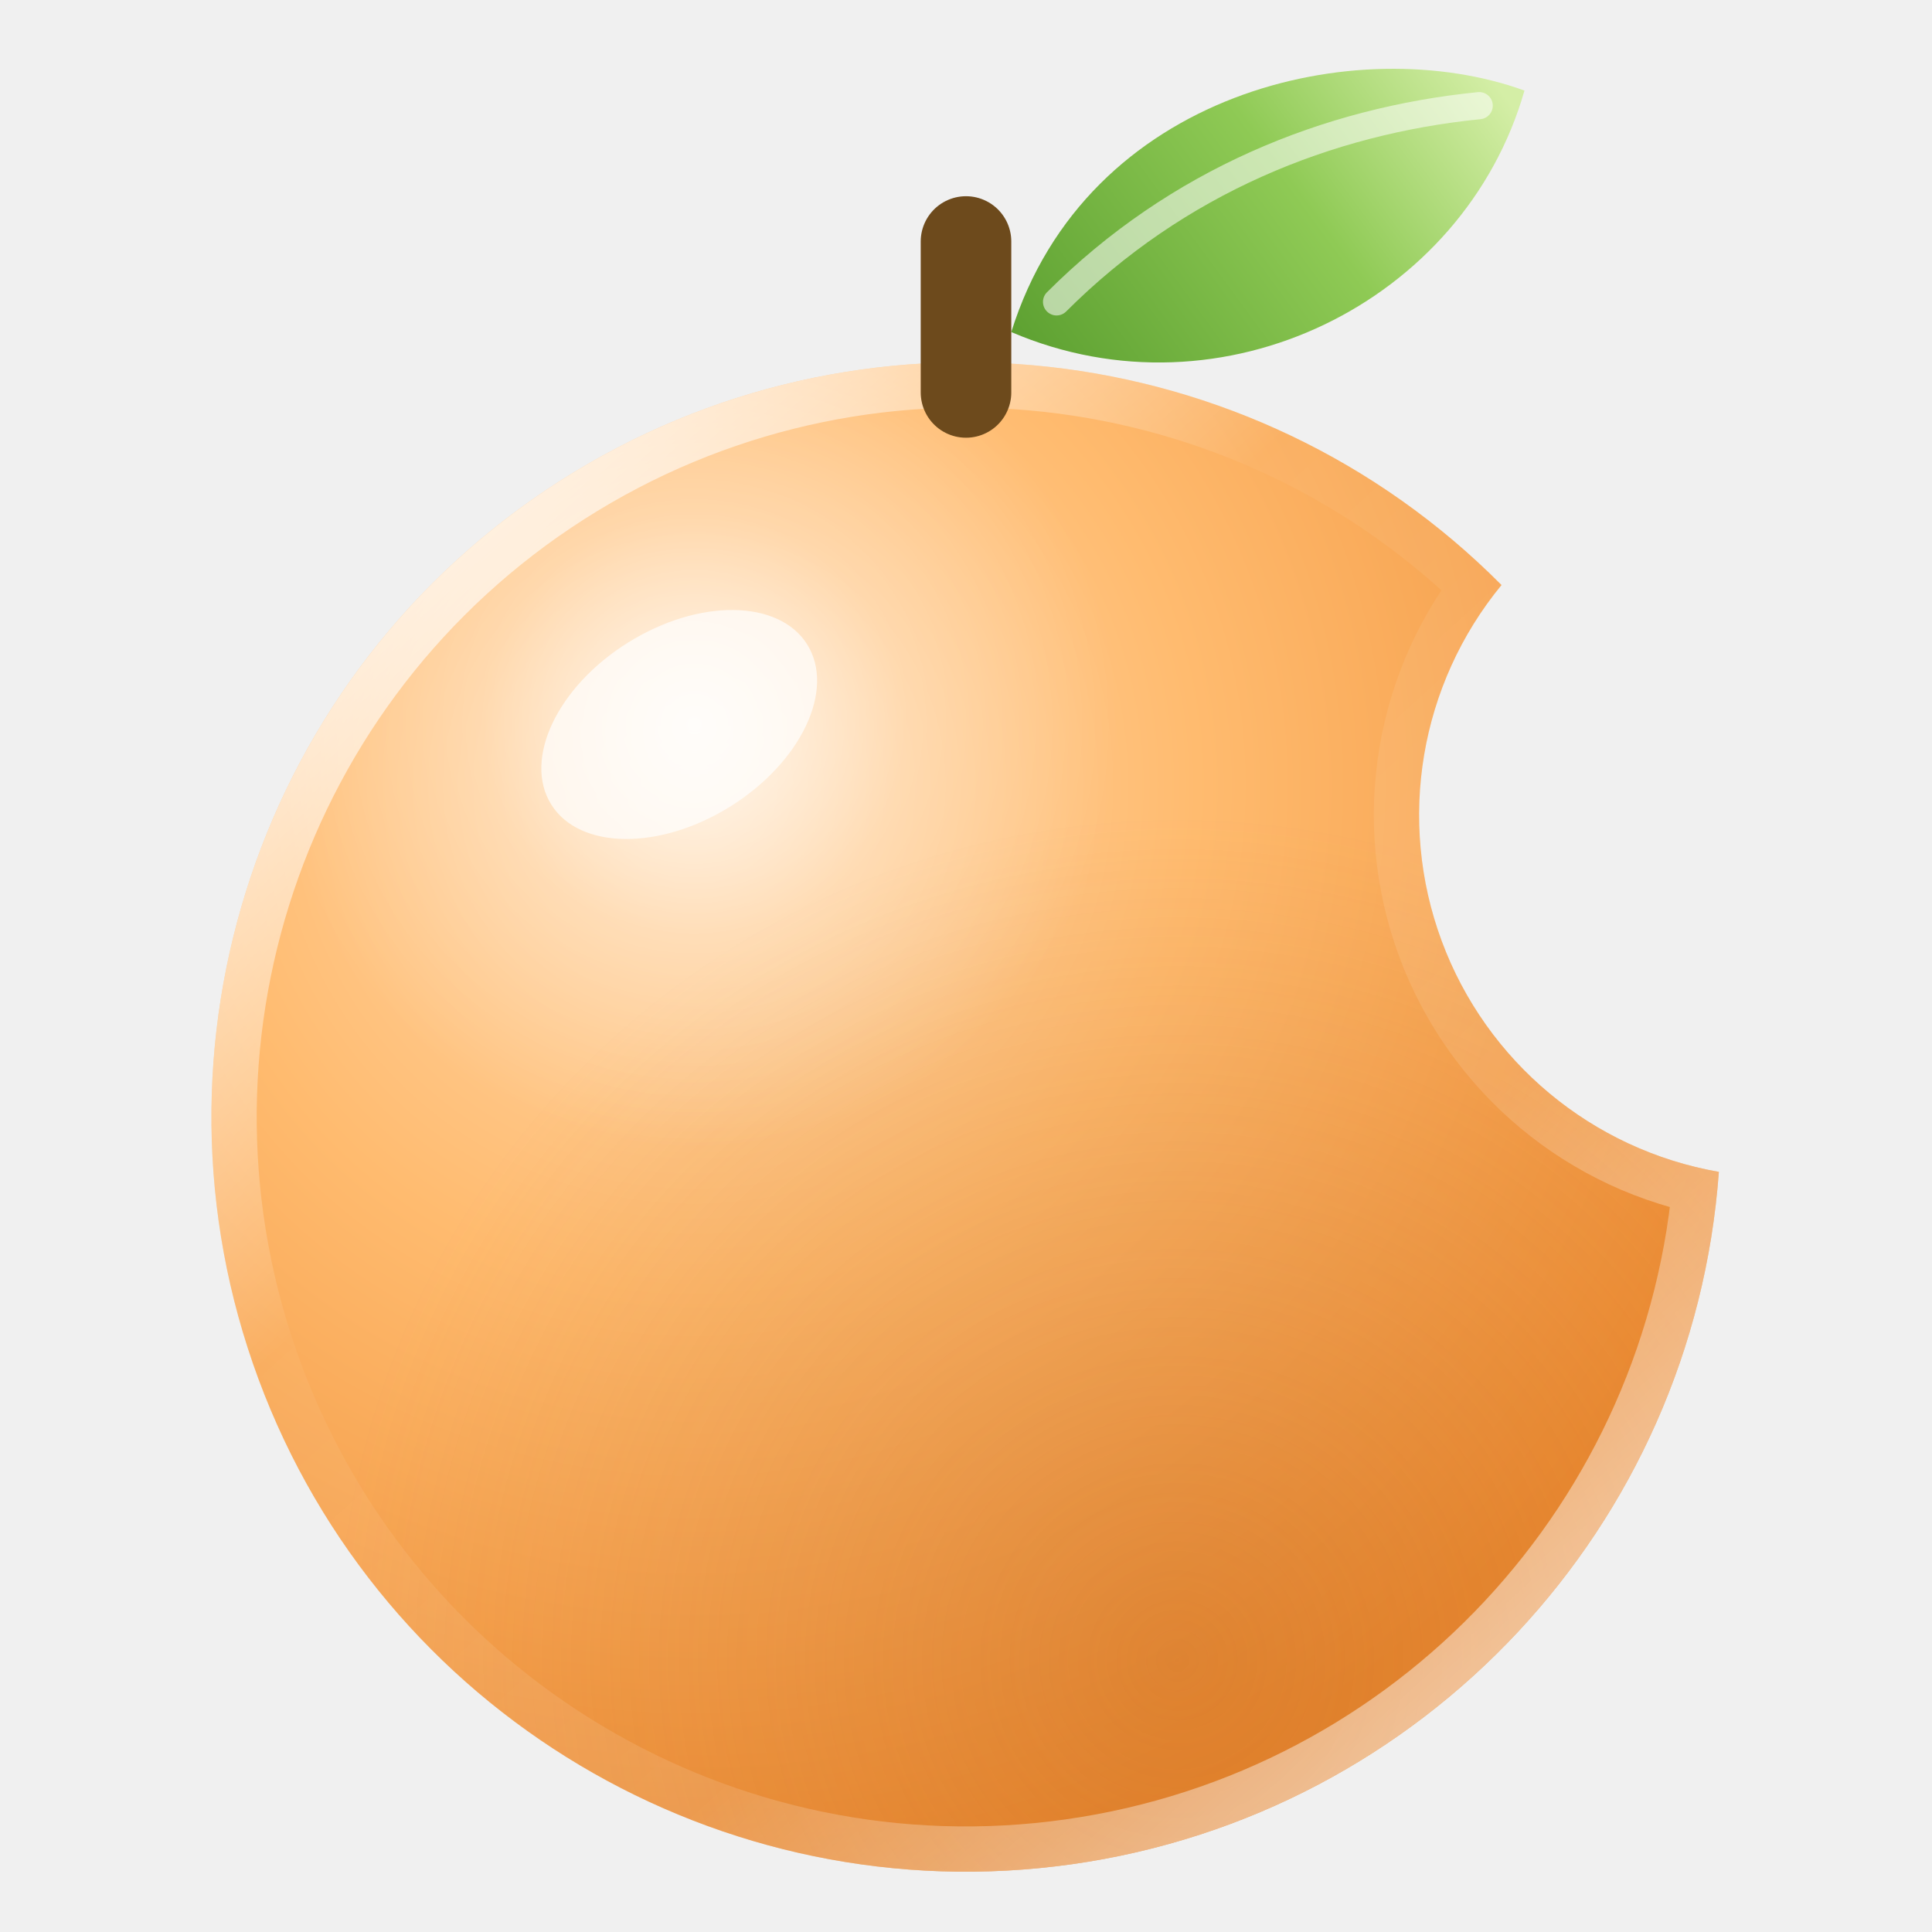
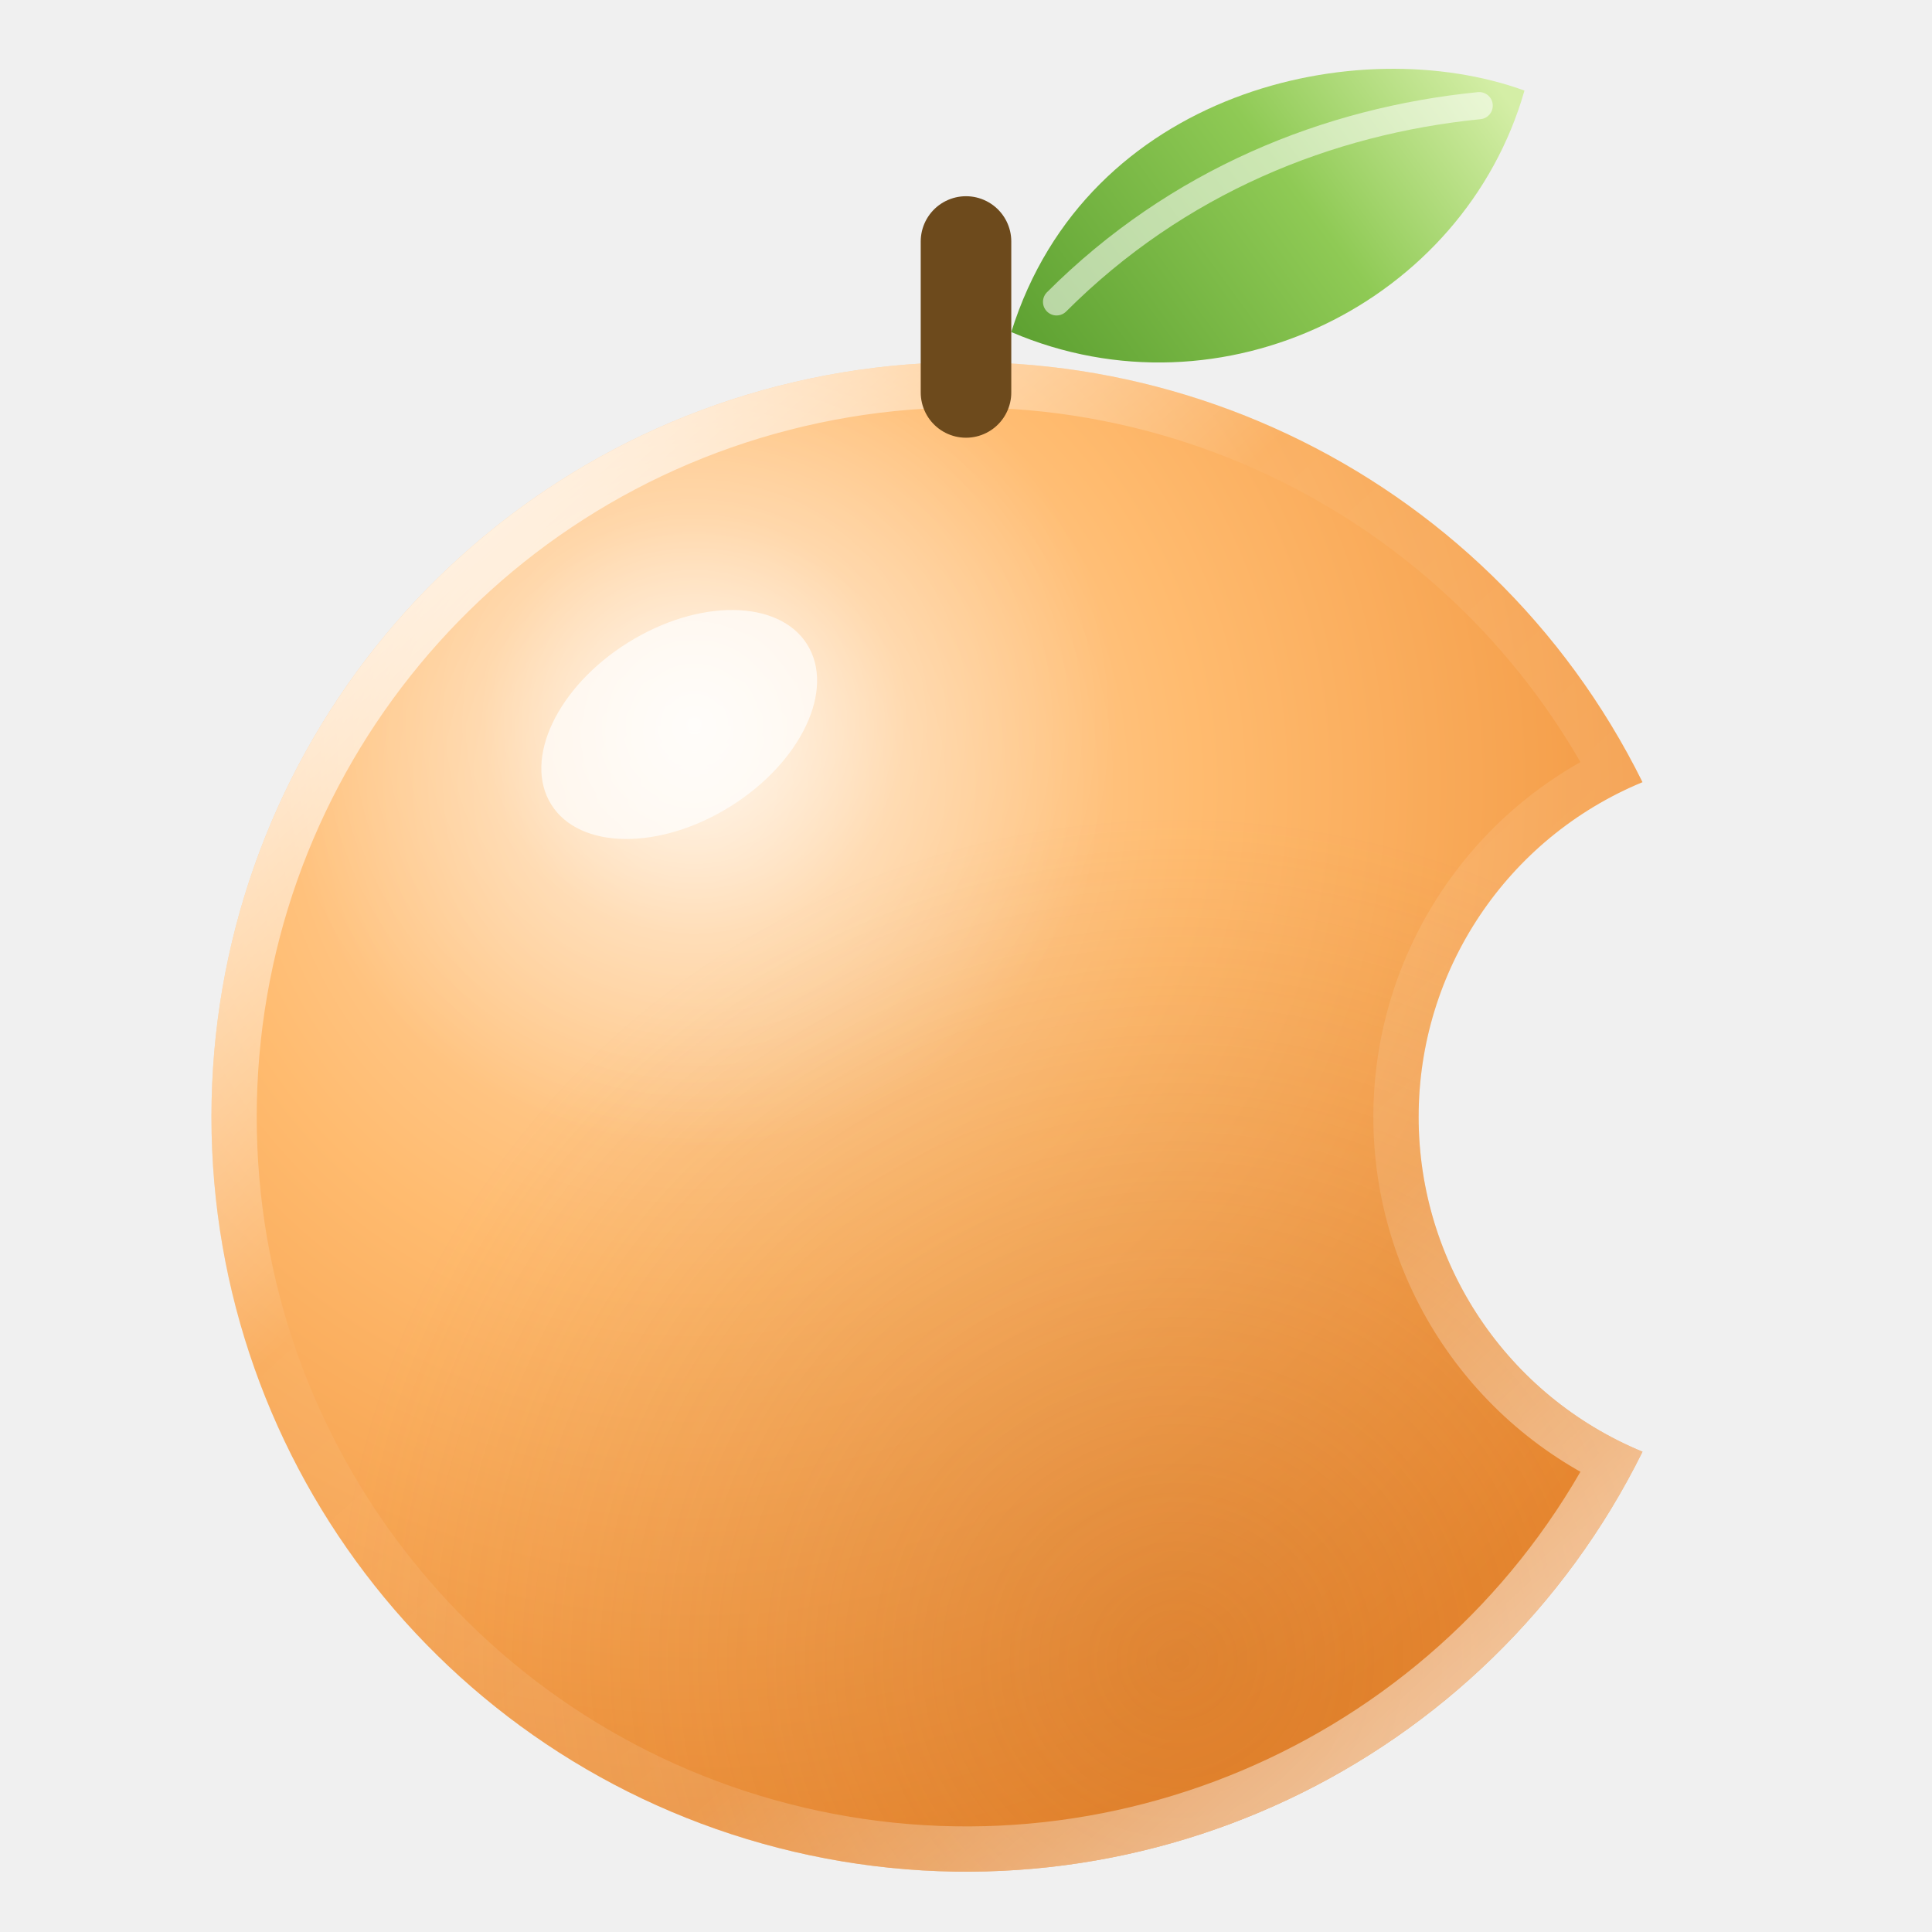
<svg xmlns="http://www.w3.org/2000/svg" viewBox="0 0 64 64">
  <defs>
    <radialGradient id="flesh" cx="23" cy="26" r="37" gradientUnits="userSpaceOnUse">
      <stop offset="0" stop-color="#ffdcb4" />
      <stop offset="0.45" stop-color="#ffbb6f" />
      <stop offset="1" stop-color="#ef8f36" />
    </radialGradient>
    <radialGradient id="gleam" cx="23" cy="24" r="14" gradientUnits="userSpaceOnUse">
      <stop offset="0" stop-color="#ffffff" stop-opacity="0.8" />
      <stop offset="0.5" stop-color="#ffffff" stop-opacity="0.25" />
      <stop offset="1" stop-color="#ffffff" stop-opacity="0" />
    </radialGradient>
    <radialGradient id="shade" cx="39" cy="55" r="28" gradientUnits="userSpaceOnUse">
      <stop offset="0" stop-color="#b95d14" stop-opacity="0.34" />
      <stop offset="1" stop-color="#b95d14" stop-opacity="0" />
    </radialGradient>
    <linearGradient id="rim" x1="12" y1="14" x2="52" y2="58" gradientUnits="userSpaceOnUse">
      <stop offset="0" stop-color="#ffffff" stop-opacity="0.9" />
      <stop offset="0.35" stop-color="#ffffff" stop-opacity="0.04" />
      <stop offset="0.7" stop-color="#ffffff" stop-opacity="0.12" />
      <stop offset="1" stop-color="#ffffff" stop-opacity="0.6" />
    </linearGradient>
    <linearGradient id="leaf" x1="34" y1="13" x2="49" y2="2" gradientUnits="userSpaceOnUse">
      <stop offset="0" stop-color="#5a9e2f" />
      <stop offset="0.6" stop-color="#8fca55" />
      <stop offset="1" stop-color="#d4eea6" />
    </linearGradient>
    <clipPath id="orb">
-       <path d="M49.74 19.38 A25 25 0 1 0 56.94 38.82 A12 12 0 0 1 49.74 19.38 Z" />
+       <path d="M54.41 25.91 A25 25 0 1 0 54.41 48.09 A12 12 0 0 1 54.41 25.91 Z" />
    </clipPath>
  </defs>
-   <path d="M49.74 19.38 A25 25 0 1 0 56.94 38.82 A12 12 0 0 1 49.74 19.38 Z" fill="url(#flesh)" />
+   <path d="M54.41 25.91 A25 25 0 1 0 54.41 48.09 A12 12 0 0 1 54.41 25.91 Z" fill="url(#flesh)" />
  <g clip-path="url(#orb)">
    <rect width="64" height="64" fill="url(#shade)" />
    <rect width="64" height="64" fill="url(#gleam)" />
  </g>
  <ellipse cx="22.5" cy="24" rx="5" ry="3.2" fill="#ffffff" fill-opacity="0.7" transform="rotate(-32 22.5 24)" />
-   <path d="M49.74 19.38 A25 25 0 1 0 56.94 38.82 A12 12 0 0 1 49.74 19.38 Z" fill="none" stroke="url(#rim)" stroke-width="3" clip-path="url(#orb)" />
+   <path d="M54.41 25.91 A25 25 0 1 0 54.41 48.09 A12 12 0 0 1 54.41 25.91 Z" fill="none" stroke="url(#rim)" stroke-width="3" clip-path="url(#orb)" />
  <path d="M32 13 V8" stroke="#6d4a1c" stroke-width="3" stroke-linecap="round" />
  <path d="M33.5 11 C36 3 45 1 50.5 3 C48.5 10 40.5 14 33.5 11 Z" fill="url(#leaf)" />
  <path d="M35 10 C39 6 44 4 49 3.5" fill="none" stroke="#ffffff" stroke-opacity="0.55" stroke-width="0.9" stroke-linecap="round" />
</svg>
